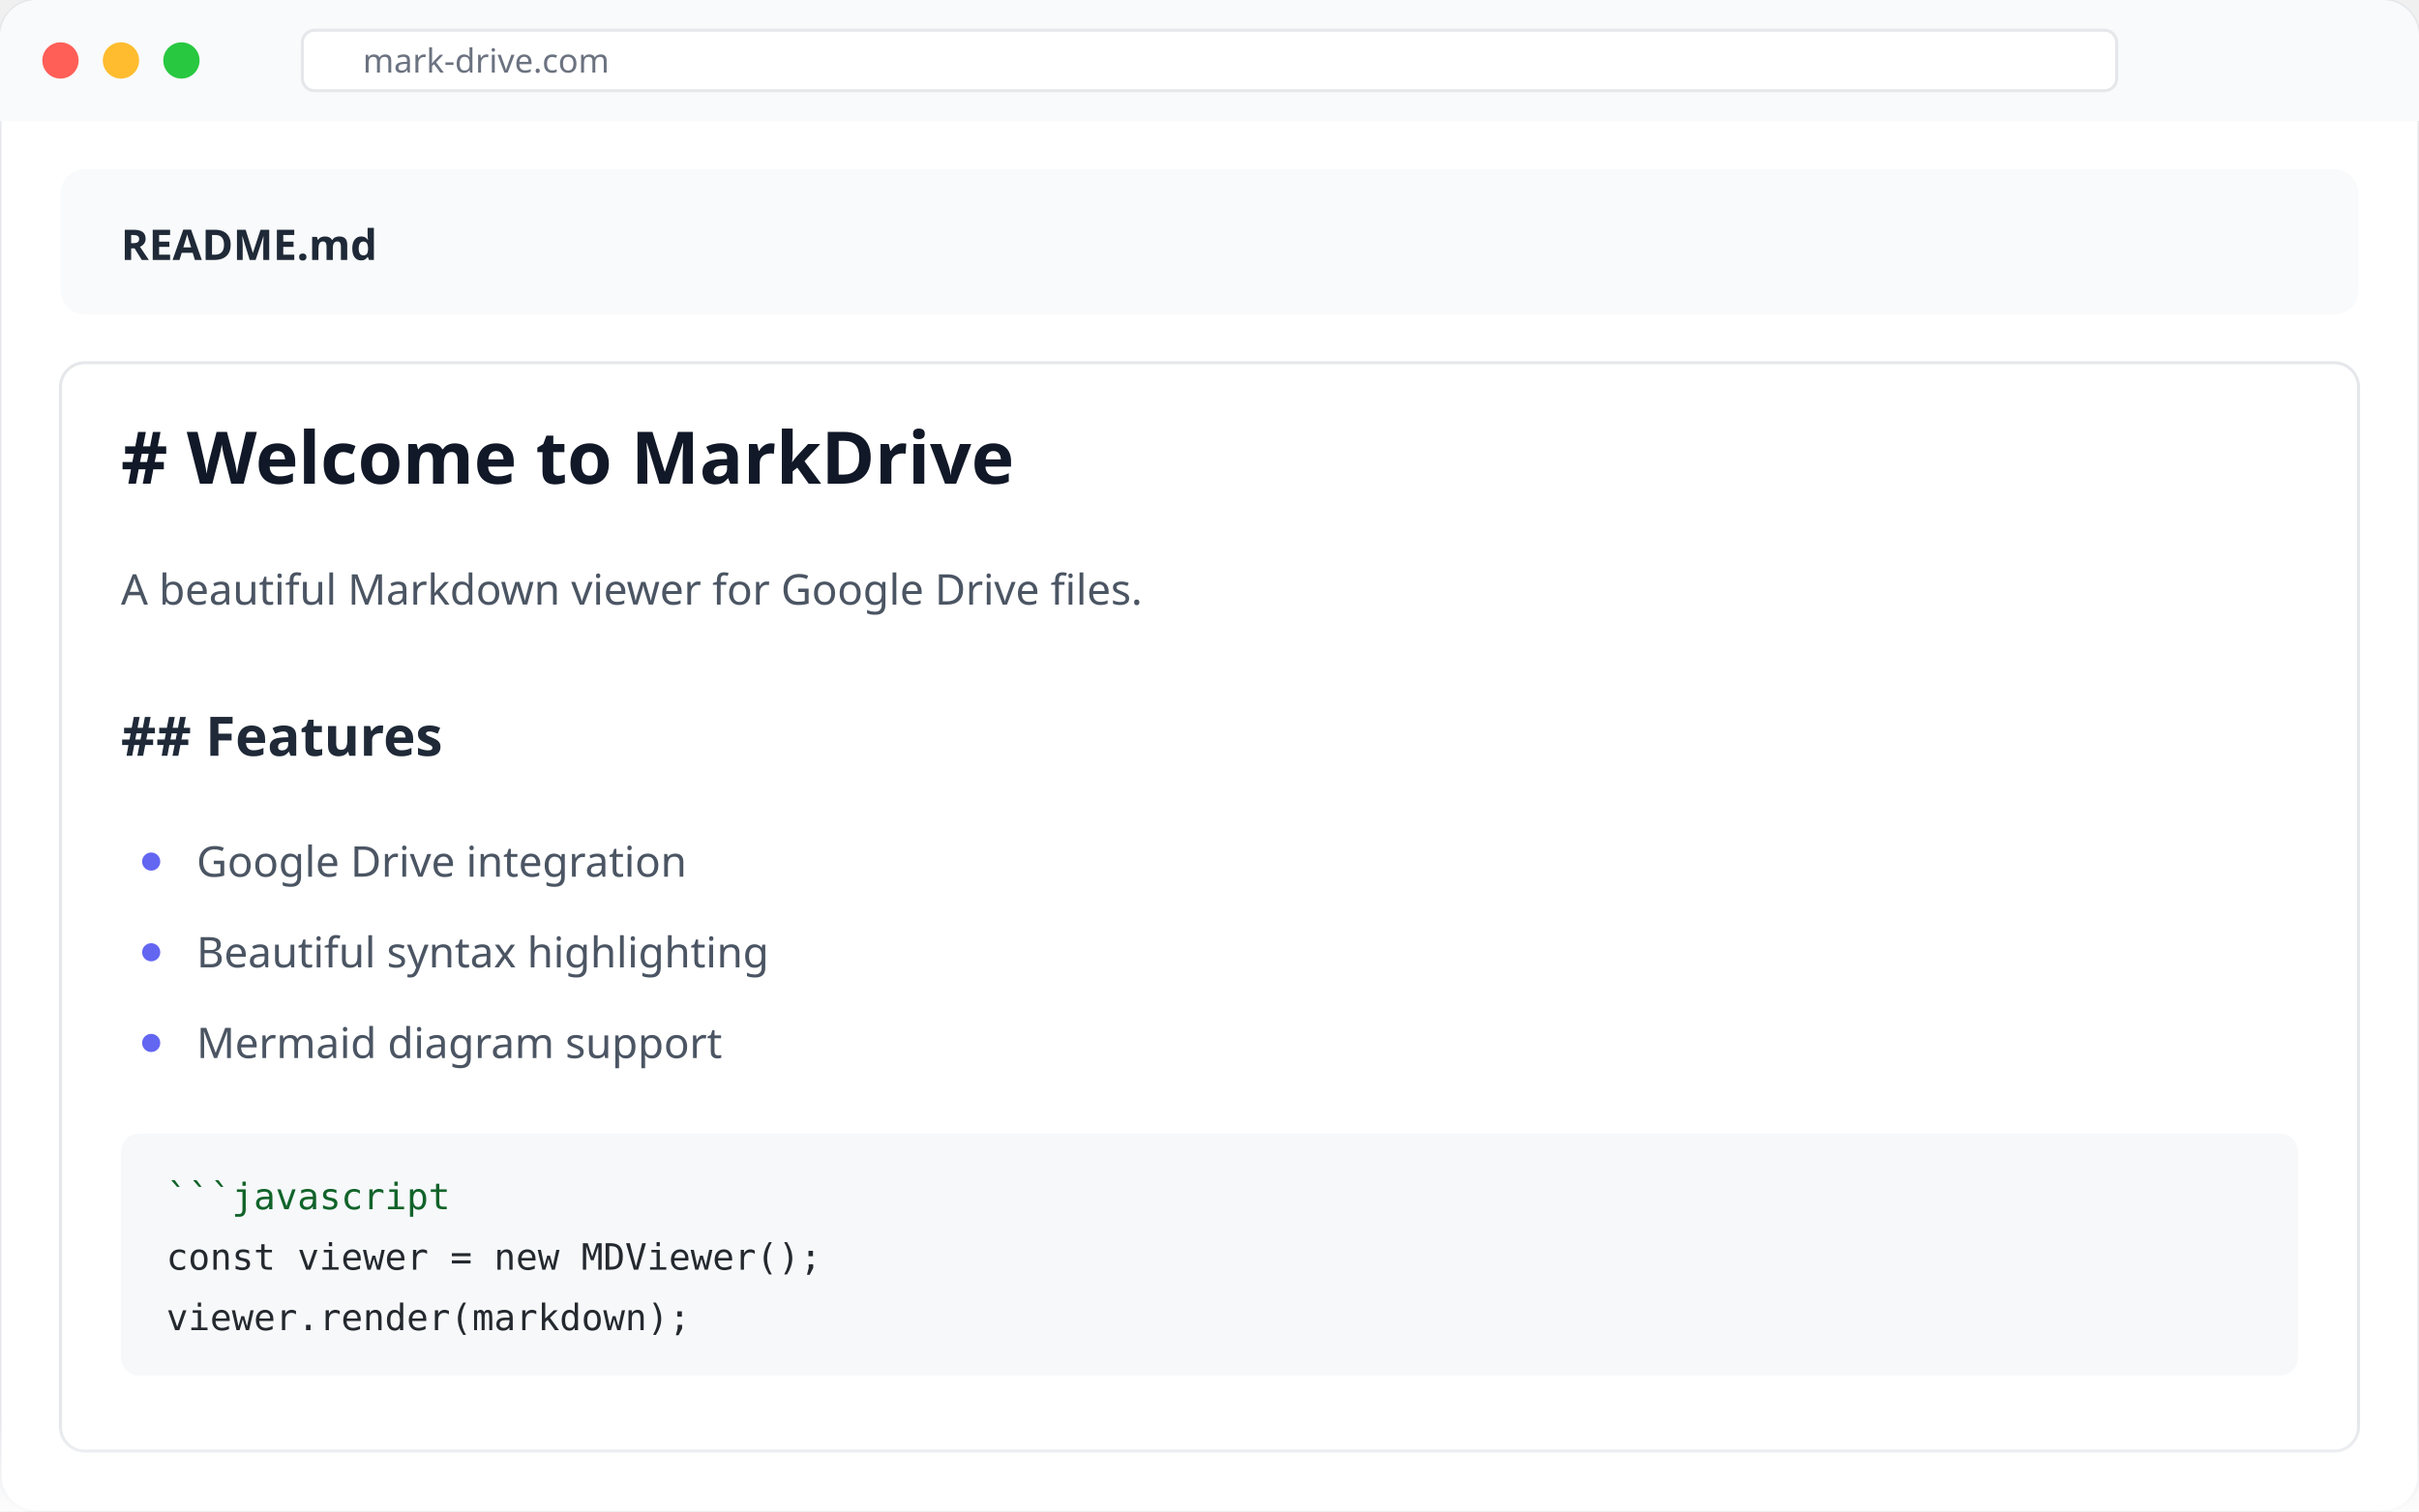
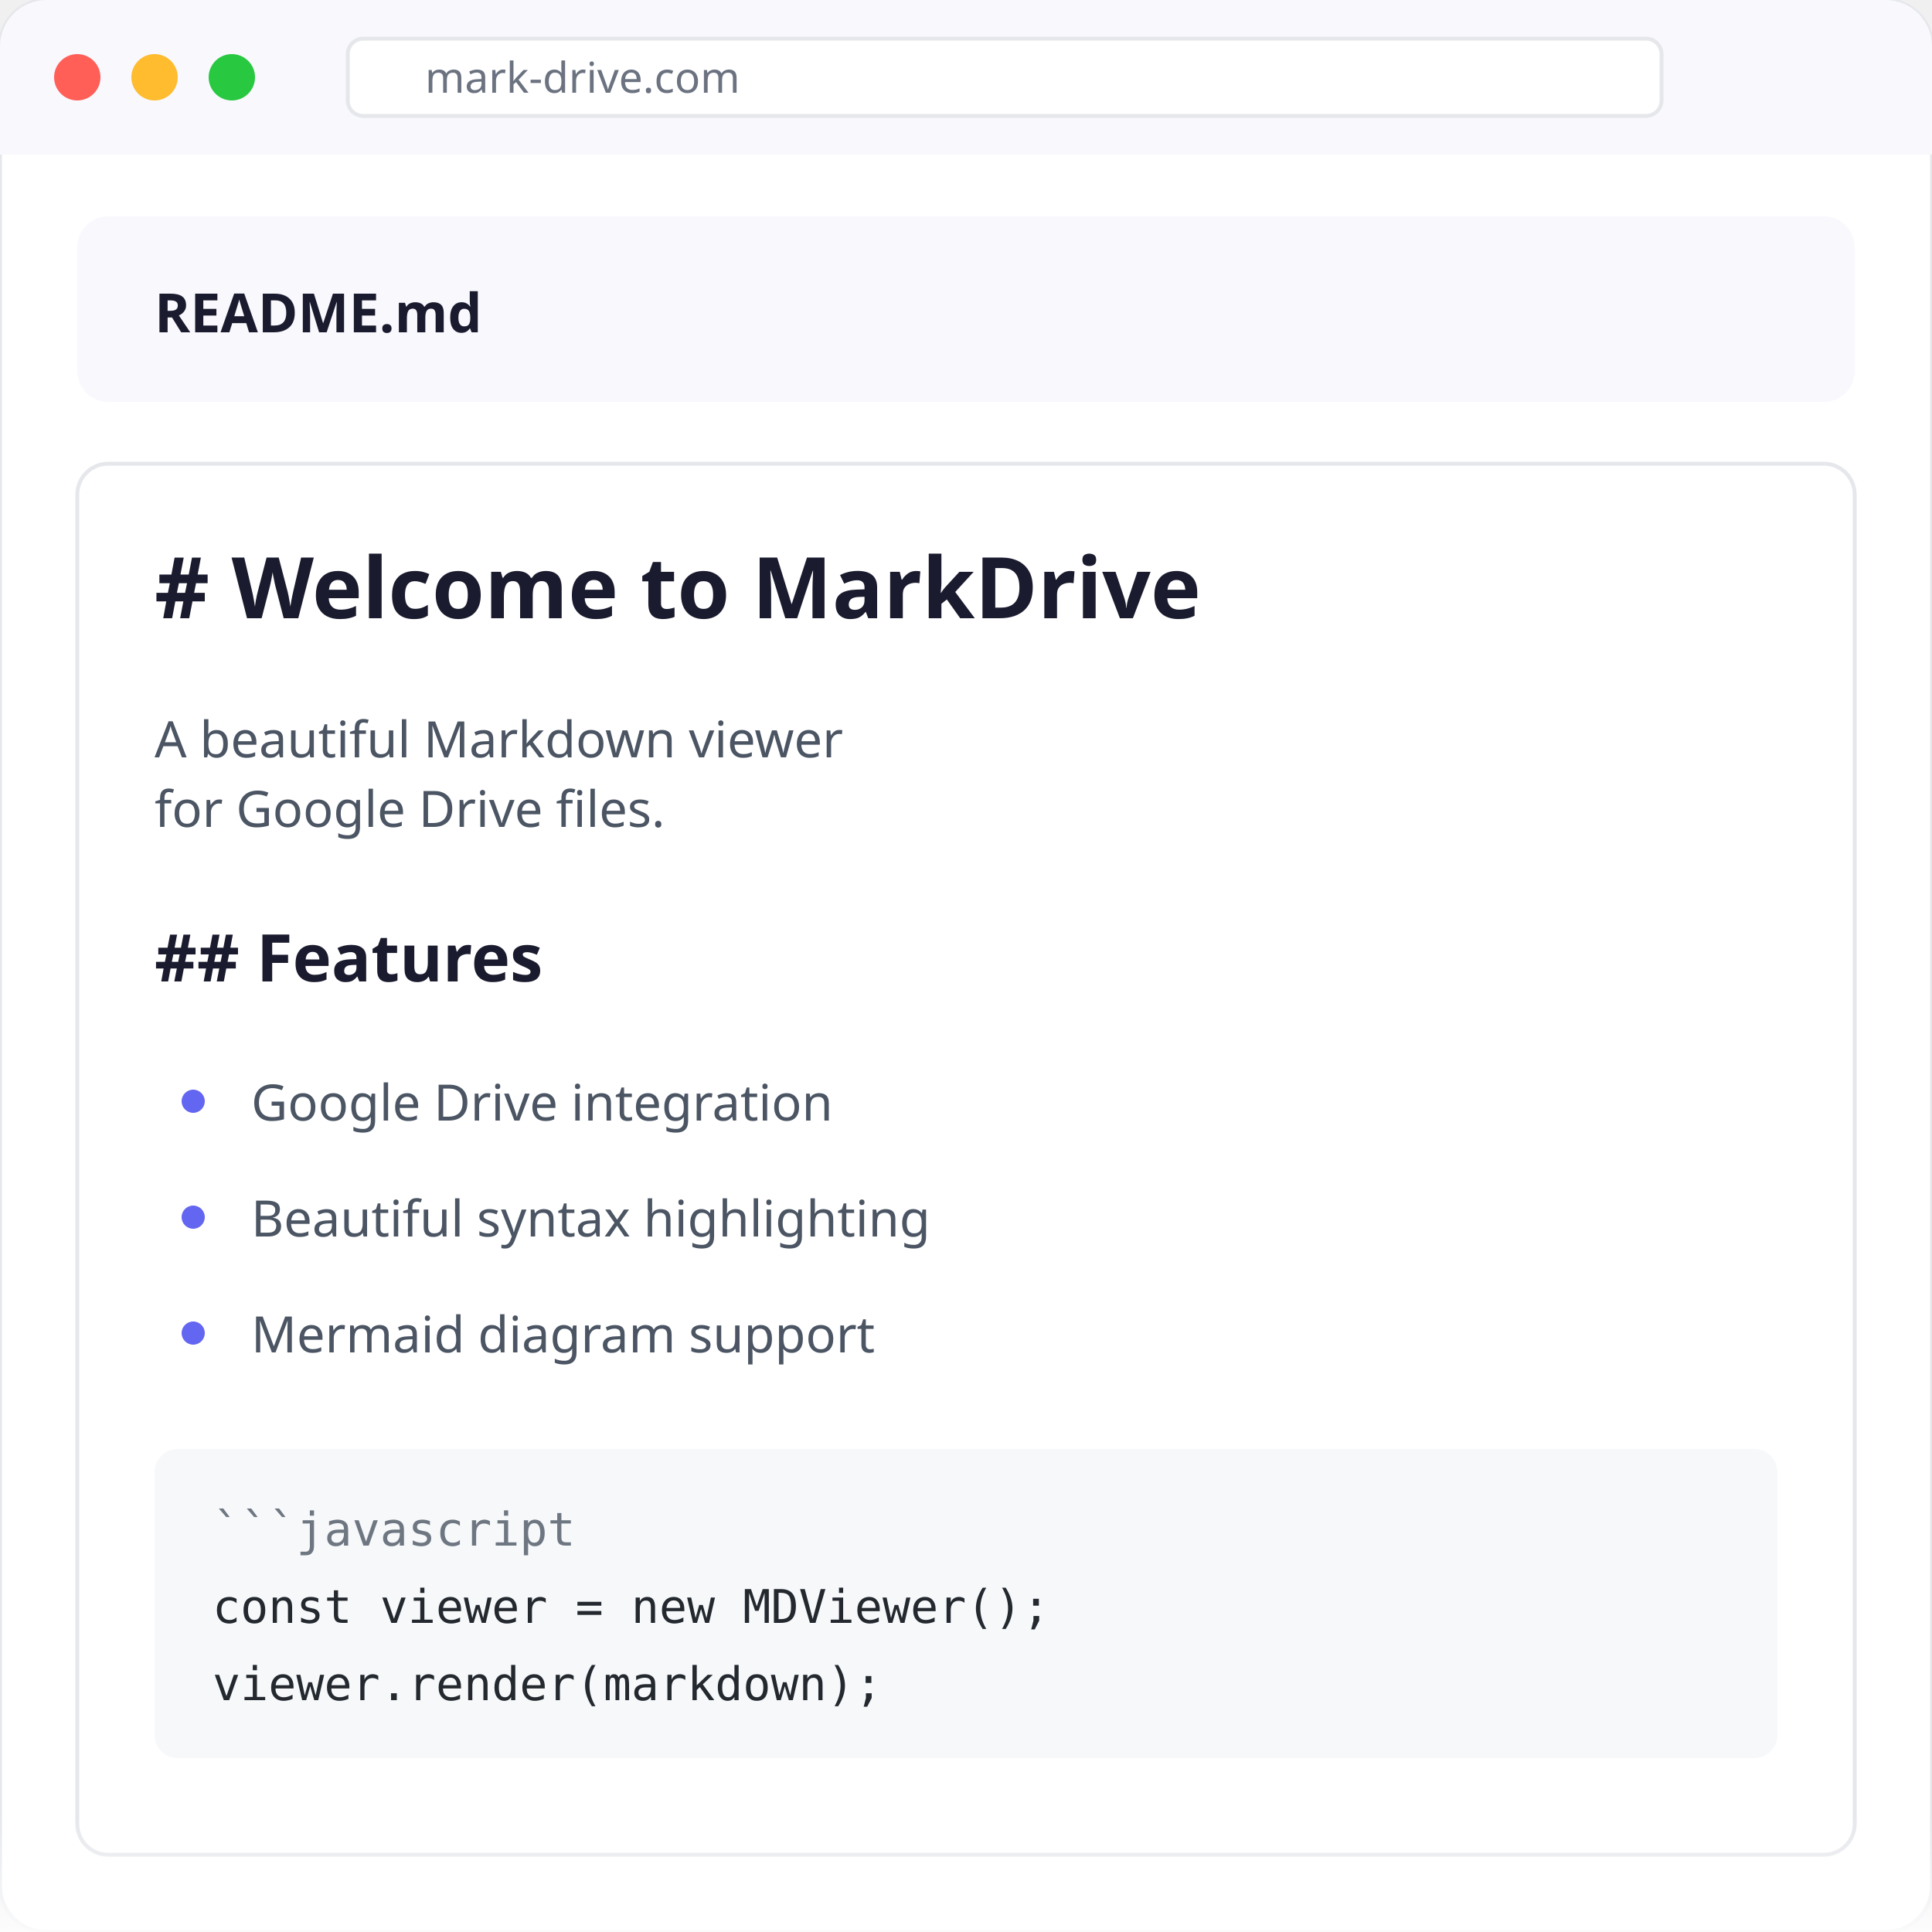
- <svg xmlns="http://www.w3.org/2000/svg" width="800" height="500" viewBox="0 0 800 500" fill="none">
-   <rect x="0" y="0" width="800" height="500" rx="12" fill="#ffffff" />
-   <rect x="0" y="0" width="800" height="500" rx="12" stroke="#e5e7eb" stroke-width="1" />
-   <rect x="0" y="0" width="800" height="40" rx="12" fill="#f9fafb" />
-   <rect x="0" y="28" width="800" height="12" fill="#f9fafb" />
+ <svg xmlns="http://www.w3.org/2000/svg" width="500" height="500" viewBox="0 0 500 500" fill="none">
+   <rect x="0" y="0" width="500" height="500" rx="12" fill="#ffffff" />
+   <rect x="0" y="0" width="500" height="500" rx="12" stroke="#e5e7eb" stroke-width="1" />
+   <rect x="0" y="0" width="500" height="40" rx="12" fill="#f8f8fd" />
+   <rect x="0" y="28" width="500" height="12" fill="#f8f8fd" />
  <circle cx="20" cy="20" r="6" fill="#ff5f57" />
  <circle cx="40" cy="20" r="6" fill="#febc2e" />
  <circle cx="60" cy="20" r="6" fill="#28c840" />
-   <rect x="100" y="10" width="600" height="20" rx="4" fill="#ffffff" stroke="#e5e7eb" stroke-width="1" />
-   <text x="120" y="24" font-family="system-ui, sans-serif" font-size="11" fill="#6b7280">mark-drive.com</text>
-   <rect x="20" y="56" width="760" height="48" rx="8" fill="#f9fafb" />
-   <text x="40" y="86" font-family="system-ui, sans-serif" font-size="14" font-weight="600" fill="#1f2937">README.md</text>
-   <rect x="20" y="120" width="760" height="360" rx="8" fill="#ffffff" stroke="#e5e7eb" stroke-width="1" />
-   <text x="40" y="160" font-family="system-ui, sans-serif" font-size="24" font-weight="700" fill="#111827"># Welcome to MarkDrive</text>
-   <text x="40" y="200" font-family="system-ui, sans-serif" font-size="14" fill="#4b5563">A beautiful Markdown viewer for Google Drive files.</text>
-   <text x="40" y="250" font-family="system-ui, sans-serif" font-size="18" font-weight="600" fill="#1f2937">## Features</text>
+   <rect x="90" y="10" width="340" height="20" rx="4" fill="#ffffff" stroke="#e5e7eb" stroke-width="1" />
+   <text x="110" y="24" font-family="system-ui, sans-serif" font-size="11" fill="#6b7280">mark-drive.com</text>
+   <rect x="20" y="56" width="460" height="48" rx="8" fill="#f8f8fd" />
+   <text x="40" y="86" font-family="system-ui, sans-serif" font-size="14" font-weight="600" fill="#1a1b2e">README.md</text>
+   <rect x="20" y="120" width="460" height="360" rx="8" fill="#ffffff" stroke="#e5e7eb" stroke-width="1" />
+   <text x="40" y="160" font-family="system-ui, sans-serif" font-size="22" font-weight="700" fill="#1a1b2e"># Welcome to MarkDrive</text>
+   <text x="40" y="196" font-family="system-ui, sans-serif" font-size="13" fill="#4b5563">A beautiful Markdown viewer</text>
+   <text x="40" y="214" font-family="system-ui, sans-serif" font-size="13" fill="#4b5563">for Google Drive files.</text>
+   <text x="40" y="254" font-family="system-ui, sans-serif" font-size="17" font-weight="600" fill="#1a1b2e">## Features</text>
  <circle cx="50" cy="285" r="3" fill="#6366f1" />
-   <text x="65" y="290" font-family="system-ui, sans-serif" font-size="14" fill="#4b5563">Google Drive integration</text>
+   <text x="65" y="290" font-family="system-ui, sans-serif" font-size="13" fill="#4b5563">Google Drive integration</text>
  <circle cx="50" cy="315" r="3" fill="#6366f1" />
-   <text x="65" y="320" font-family="system-ui, sans-serif" font-size="14" fill="#4b5563">Beautiful syntax highlighting</text>
+   <text x="65" y="320" font-family="system-ui, sans-serif" font-size="13" fill="#4b5563">Beautiful syntax highlighting</text>
  <circle cx="50" cy="345" r="3" fill="#6366f1" />
-   <text x="65" y="350" font-family="system-ui, sans-serif" font-size="14" fill="#4b5563">Mermaid diagram support</text>
-   <rect x="40" y="375" width="720" height="80" rx="6" fill="#f6f8fa" />
-   <text x="55" y="400" font-family="monospace" font-size="12" fill="#116329">```javascript</text>
+   <text x="65" y="350" font-family="system-ui, sans-serif" font-size="13" fill="#4b5563">Mermaid diagram support</text>
+   <rect x="40" y="375" width="420" height="80" rx="6" fill="#f6f8fa" />
+   <text x="55" y="400" font-family="monospace" font-size="12" fill="#6e7781">```javascript</text>
  <text x="55" y="420" font-family="monospace" font-size="12" fill="#24292f">const viewer = new MDViewer();</text>
  <text x="55" y="440" font-family="monospace" font-size="12" fill="#24292f">viewer.render(markdown);</text>
  <defs>
    <linearGradient id="fadeBottomLight" x1="0" y1="0" x2="0" y2="1">
      <stop offset="0.7" stop-color="#ffffff" stop-opacity="0" />
      <stop offset="1" stop-color="#ffffff" stop-opacity="0.8" />
    </linearGradient>
  </defs>
-   <rect x="0" y="400" width="800" height="100" fill="url(#fadeBottomLight)" />
+   <rect x="0" y="400" width="500" height="100" fill="url(#fadeBottomLight)" />
</svg>
